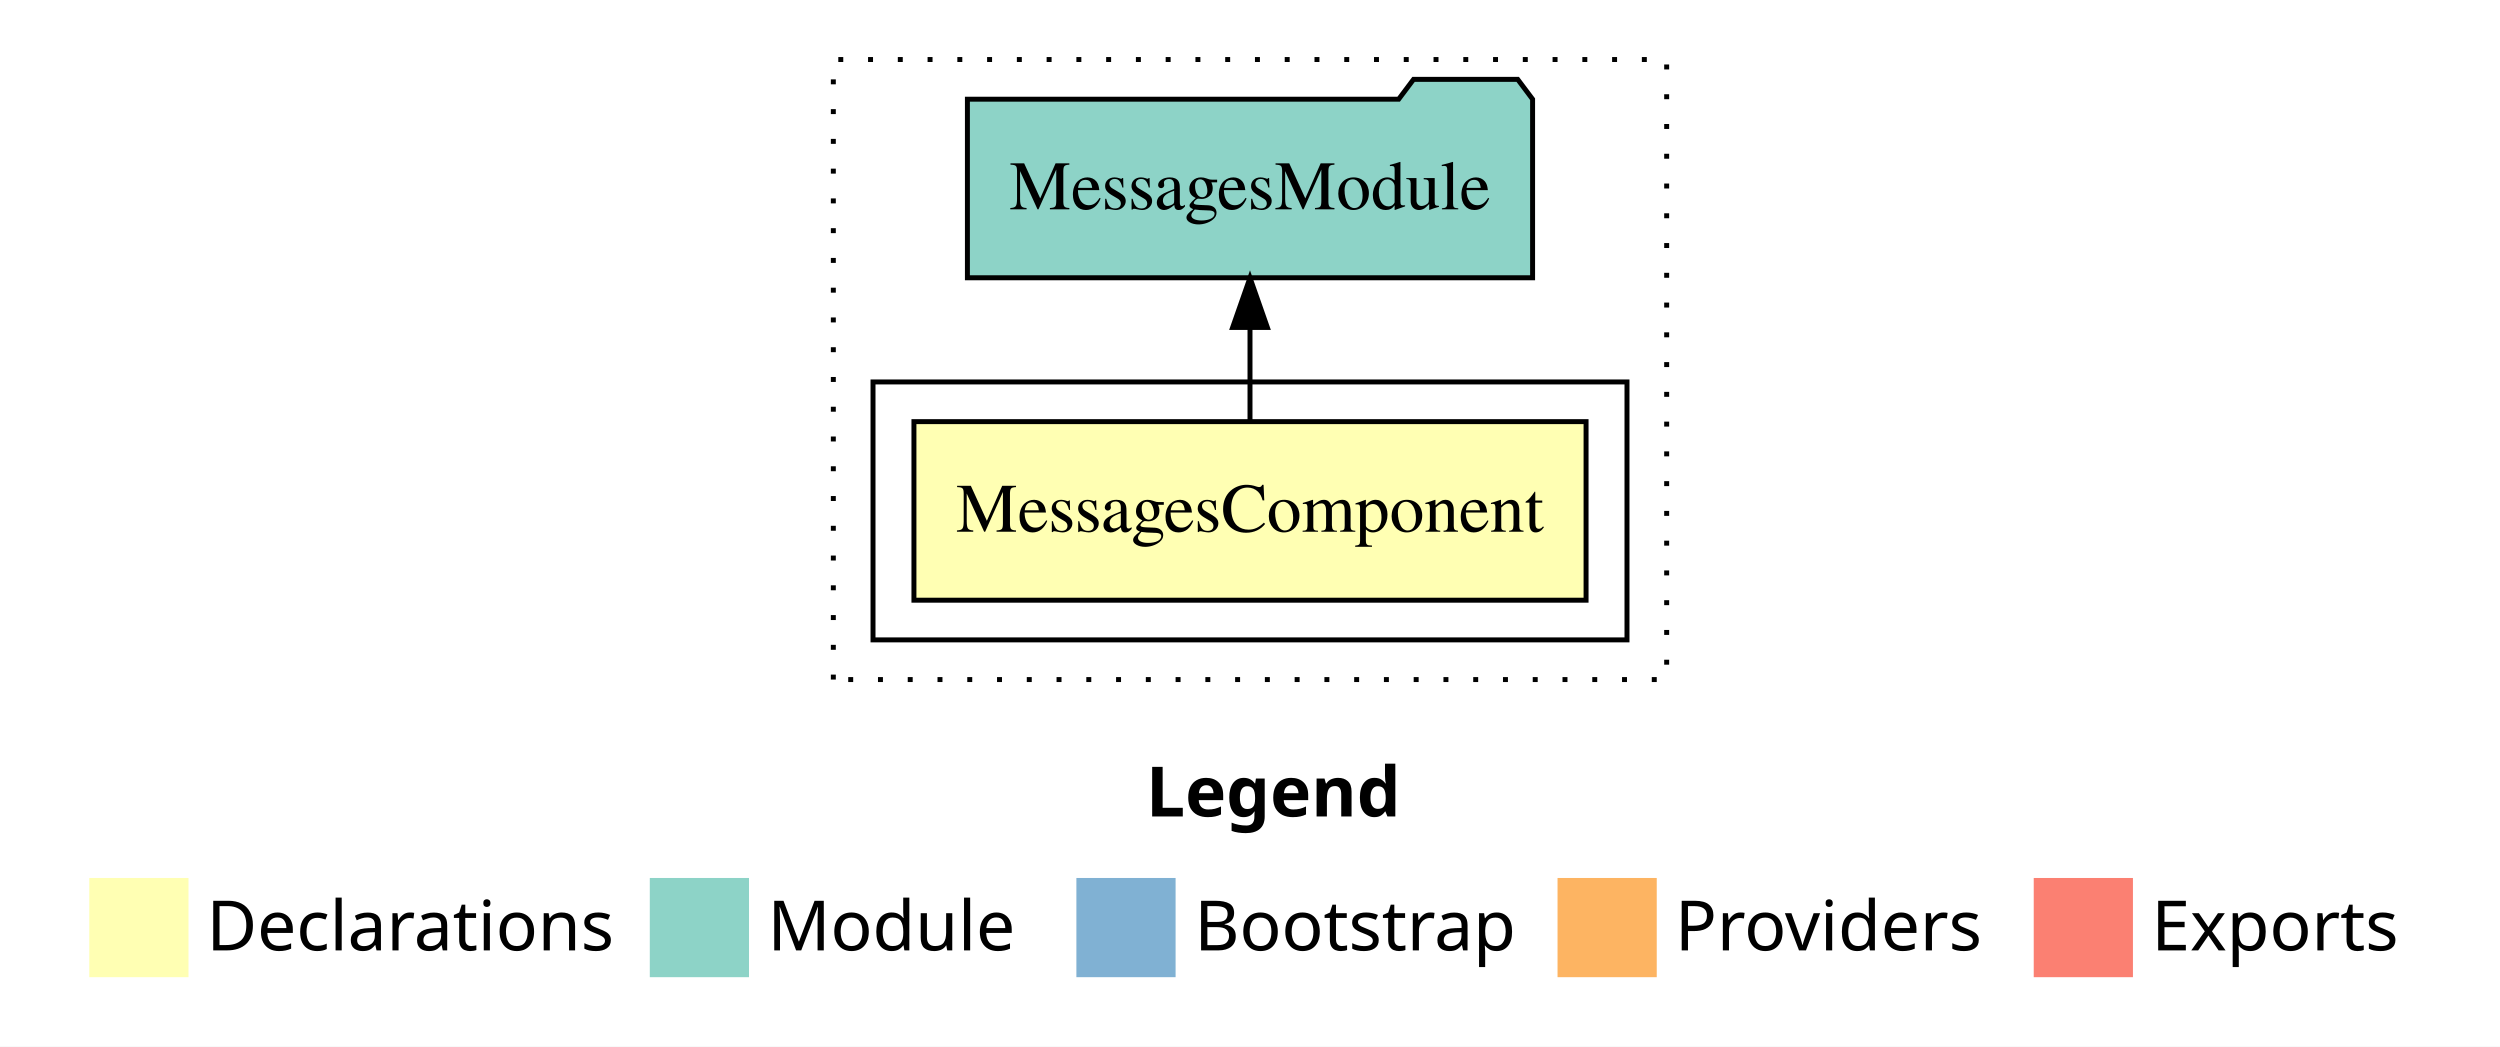
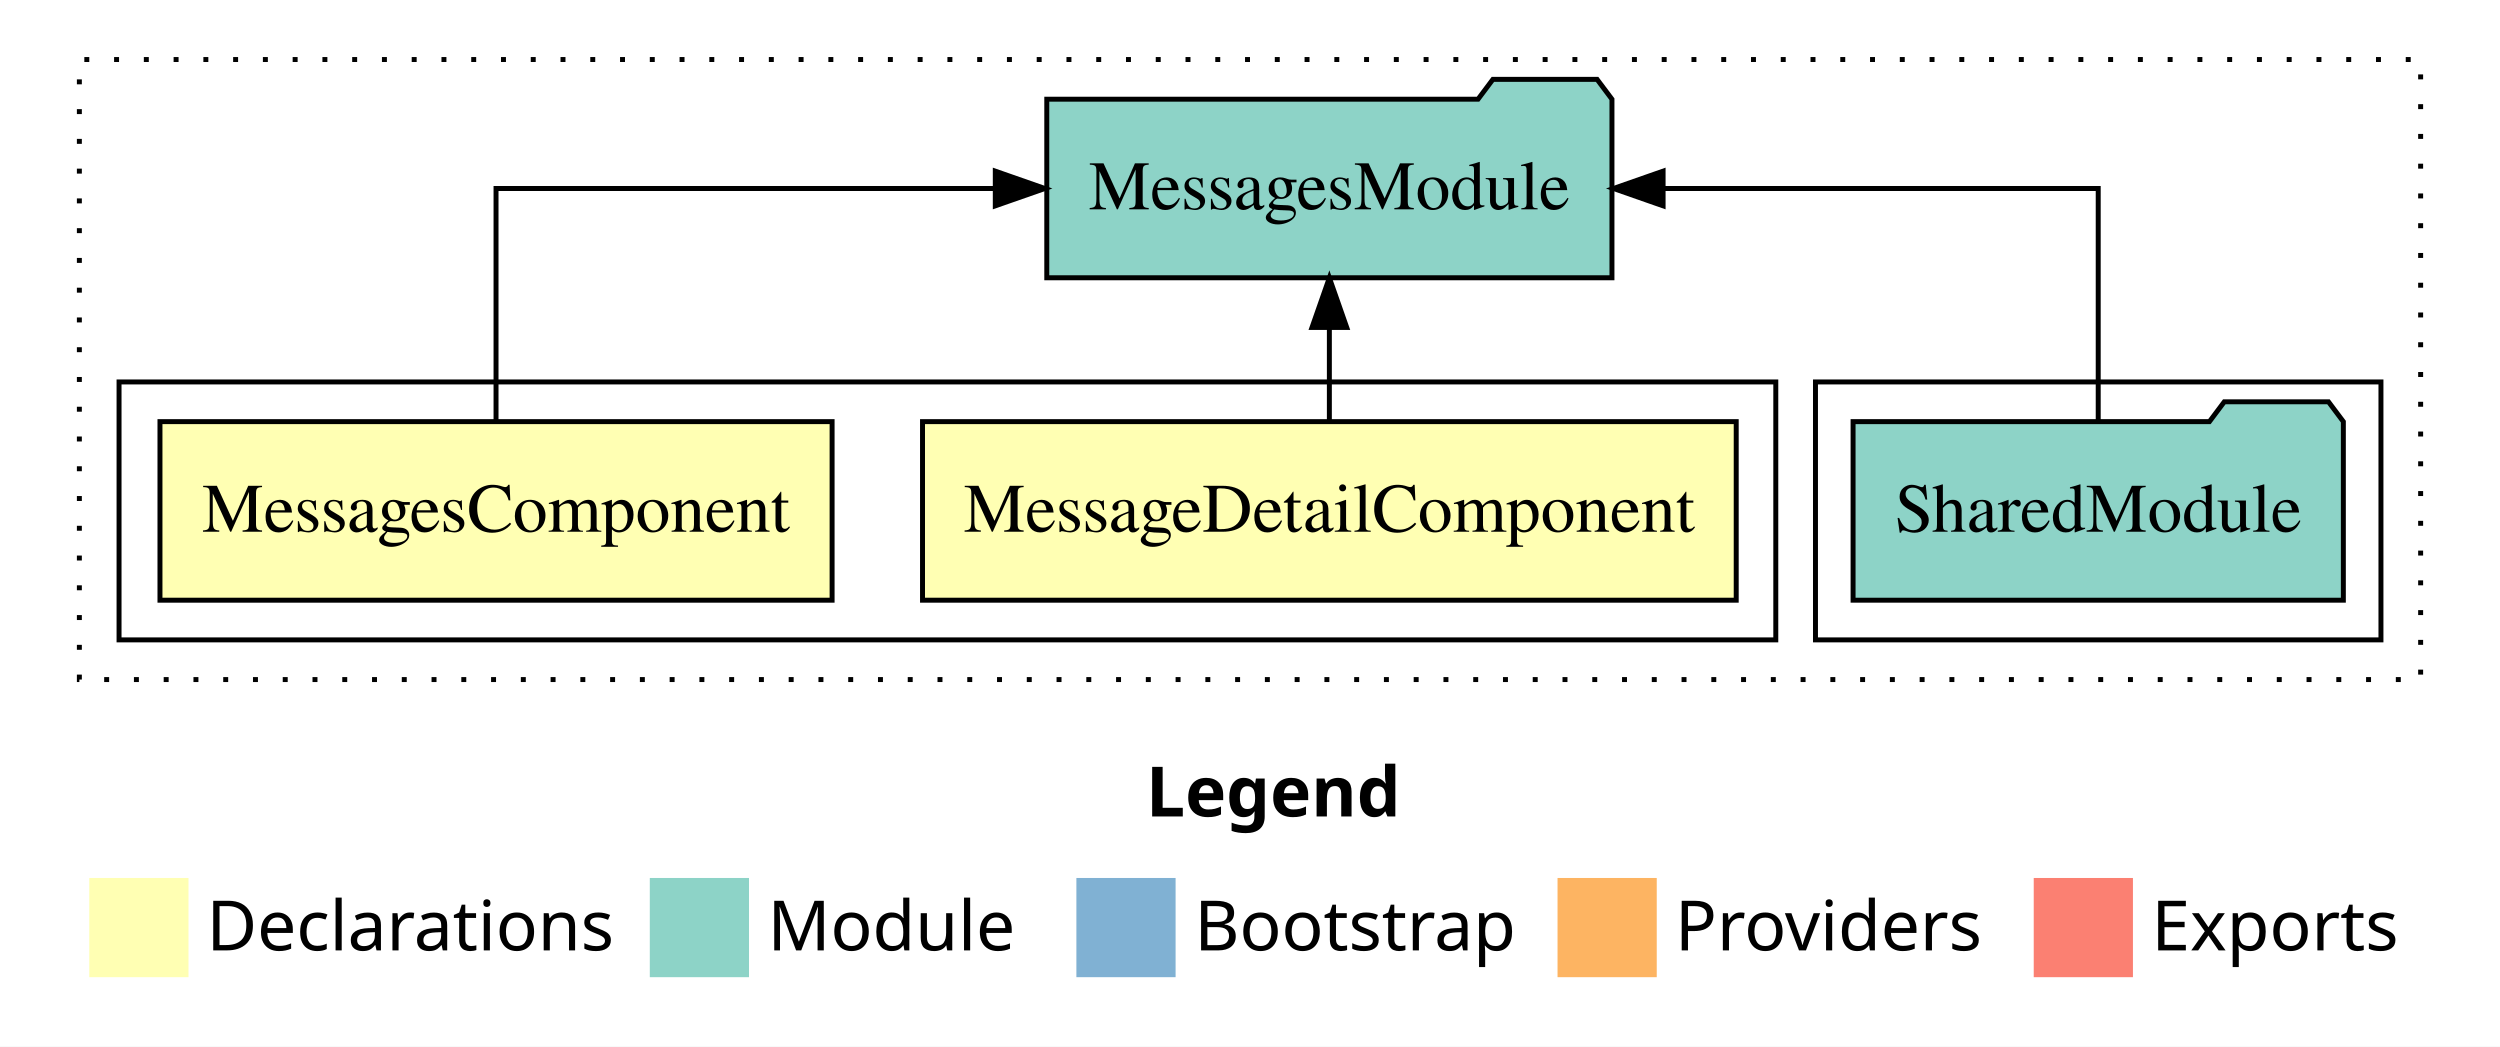
<svg xmlns="http://www.w3.org/2000/svg" width="504pt" height="211pt" viewBox="0.00 0.00 504.00 211.00">
  <g id="graph0" class="graph" transform="scale(1 1) rotate(0) translate(4 207)">
    <polygon fill="white" stroke="transparent" points="-4,4 -4,-207 500,-207 500,4 -4,4" />
    <text text-anchor="start" x="227.01" y="-42.4" font-family="Times-12" font-weight="bold" font-size="14.00">Legend</text>
    <polygon fill="#ffffb3" stroke="transparent" points="14,-10 14,-30 34,-30 34,-10 14,-10" />
    <text text-anchor="start" x="37.63" y="-15.4" font-family="Times-12" font-size="14.00">  Declarations</text>
    <polygon fill="#8dd3c7" stroke="transparent" points="127,-10 127,-30 147,-30 147,-10 127,-10" />
    <text text-anchor="start" x="150.73" y="-15.4" font-family="Times-12" font-size="14.00">  Module</text>
    <polygon fill="#80b1d3" stroke="transparent" points="213,-10 213,-30 233,-30 233,-10 213,-10" />
    <text text-anchor="start" x="236.78" y="-15.4" font-family="Times-12" font-size="14.00">  Bootstrap</text>
    <polygon fill="#fdb462" stroke="transparent" points="310,-10 310,-30 330,-30 330,-10 310,-10" />
    <text text-anchor="start" x="333.67" y="-15.4" font-family="Times-12" font-size="14.00">  Providers</text>
    <polygon fill="#fb8072" stroke="transparent" points="406,-10 406,-30 426,-30 426,-10 406,-10" />
    <text text-anchor="start" x="429.73" y="-15.4" font-family="Times-12" font-size="14.00">  Exports</text>
    <g id="clust1" class="cluster">
-       <polygon fill="none" stroke="black" stroke-dasharray="1,5" points="164,-70 164,-195 332,-195 332,-70 164,-70" />
+       <polygon fill="none" stroke="black" stroke-dasharray="1,5" points="12,-70 12,-195 484,-195 484,-70 12,-70" />
+     </g>
+     <g id="clust5" class="cluster">
+       <polygon fill="none" stroke="black" points="362,-78 362,-130 476,-130 476,-78 362,-78" />
    </g>
    <g id="clust2" class="cluster">
-       <polygon fill="none" stroke="black" points="172,-78 172,-130 324,-130 324,-78 172,-78" />
+       <polygon fill="none" stroke="black" points="20,-78 20,-130 354,-130 354,-78 20,-78" />
    </g>
    <g id="node1" class="node">
-       <polygon fill="#ffffb3" stroke="black" points="315.75,-122 180.25,-122 180.25,-86 315.75,-86 315.75,-122" />
-       <text text-anchor="middle" x="248" y="-99.8" font-family="Times,serif" font-size="14.00">MessagesComponent</text>
+       <polygon fill="#ffffb3" stroke="black" points="346.02,-122 181.98,-122 181.98,-86 346.02,-86 346.02,-122" />
+       <text text-anchor="middle" x="264" y="-99.8" font-family="Times,serif" font-size="14.00">MessageDetailComponent</text>
+     </g>
+     <g id="node3" class="node">
+       <polygon fill="#8dd3c7" stroke="black" points="320.97,-187 317.97,-191 296.97,-191 293.97,-187 207.03,-187 207.03,-151 320.97,-151 320.97,-187" />
+       <text text-anchor="middle" x="264" y="-164.8" font-family="Times,serif" font-size="14.00">MessagesModule</text>
+     </g>
+     <g id="edge1" class="edge">
+       <path fill="none" stroke="black" d="M264,-122.11C264,-122.11 264,-140.99 264,-140.99" />
+       <polygon fill="black" stroke="black" points="260.5,-140.99 264,-150.99 267.5,-140.99 260.5,-140.99" />
    </g>
    <g id="node2" class="node">
-       <polygon fill="#8dd3c7" stroke="black" points="304.97,-187 301.97,-191 280.97,-191 277.97,-187 191.03,-187 191.03,-151 304.97,-151 304.97,-187" />
-       <text text-anchor="middle" x="248" y="-164.8" font-family="Times,serif" font-size="14.00">MessagesModule</text>
+       <polygon fill="#ffffb3" stroke="black" points="163.75,-122 28.25,-122 28.25,-86 163.75,-86 163.75,-122" />
+       <text text-anchor="middle" x="96" y="-99.8" font-family="Times,serif" font-size="14.00">MessagesComponent</text>
    </g>
-     <g id="edge1" class="edge">
-       <path fill="none" stroke="black" d="M248,-122.11C248,-122.11 248,-140.99 248,-140.99" />
-       <polygon fill="black" stroke="black" points="244.5,-140.99 248,-150.99 251.5,-140.99 244.5,-140.99" />
+     <g id="edge2" class="edge">
+       <path fill="none" stroke="black" d="M96,-122.11C96,-141.34 96,-169 96,-169 96,-169 196.65,-169 196.65,-169" />
+       <polygon fill="black" stroke="black" points="196.65,-172.5 206.65,-169 196.65,-165.5 196.65,-172.5" />
+     </g>
+     <g id="node4" class="node">
+       <polygon fill="#8dd3c7" stroke="black" points="468.42,-122 465.42,-126 444.42,-126 441.42,-122 369.58,-122 369.58,-86 468.42,-86 468.42,-122" />
+       <text text-anchor="middle" x="419" y="-99.8" font-family="Times,serif" font-size="14.00">SharedModule</text>
+     </g>
+     <g id="edge3" class="edge">
+       <path fill="none" stroke="black" d="M419,-122.11C419,-141.34 419,-169 419,-169 419,-169 331.28,-169 331.28,-169" />
+       <polygon fill="black" stroke="black" points="331.28,-165.5 321.28,-169 331.28,-172.5 331.28,-165.5" />
    </g>
  </g>
</svg>
